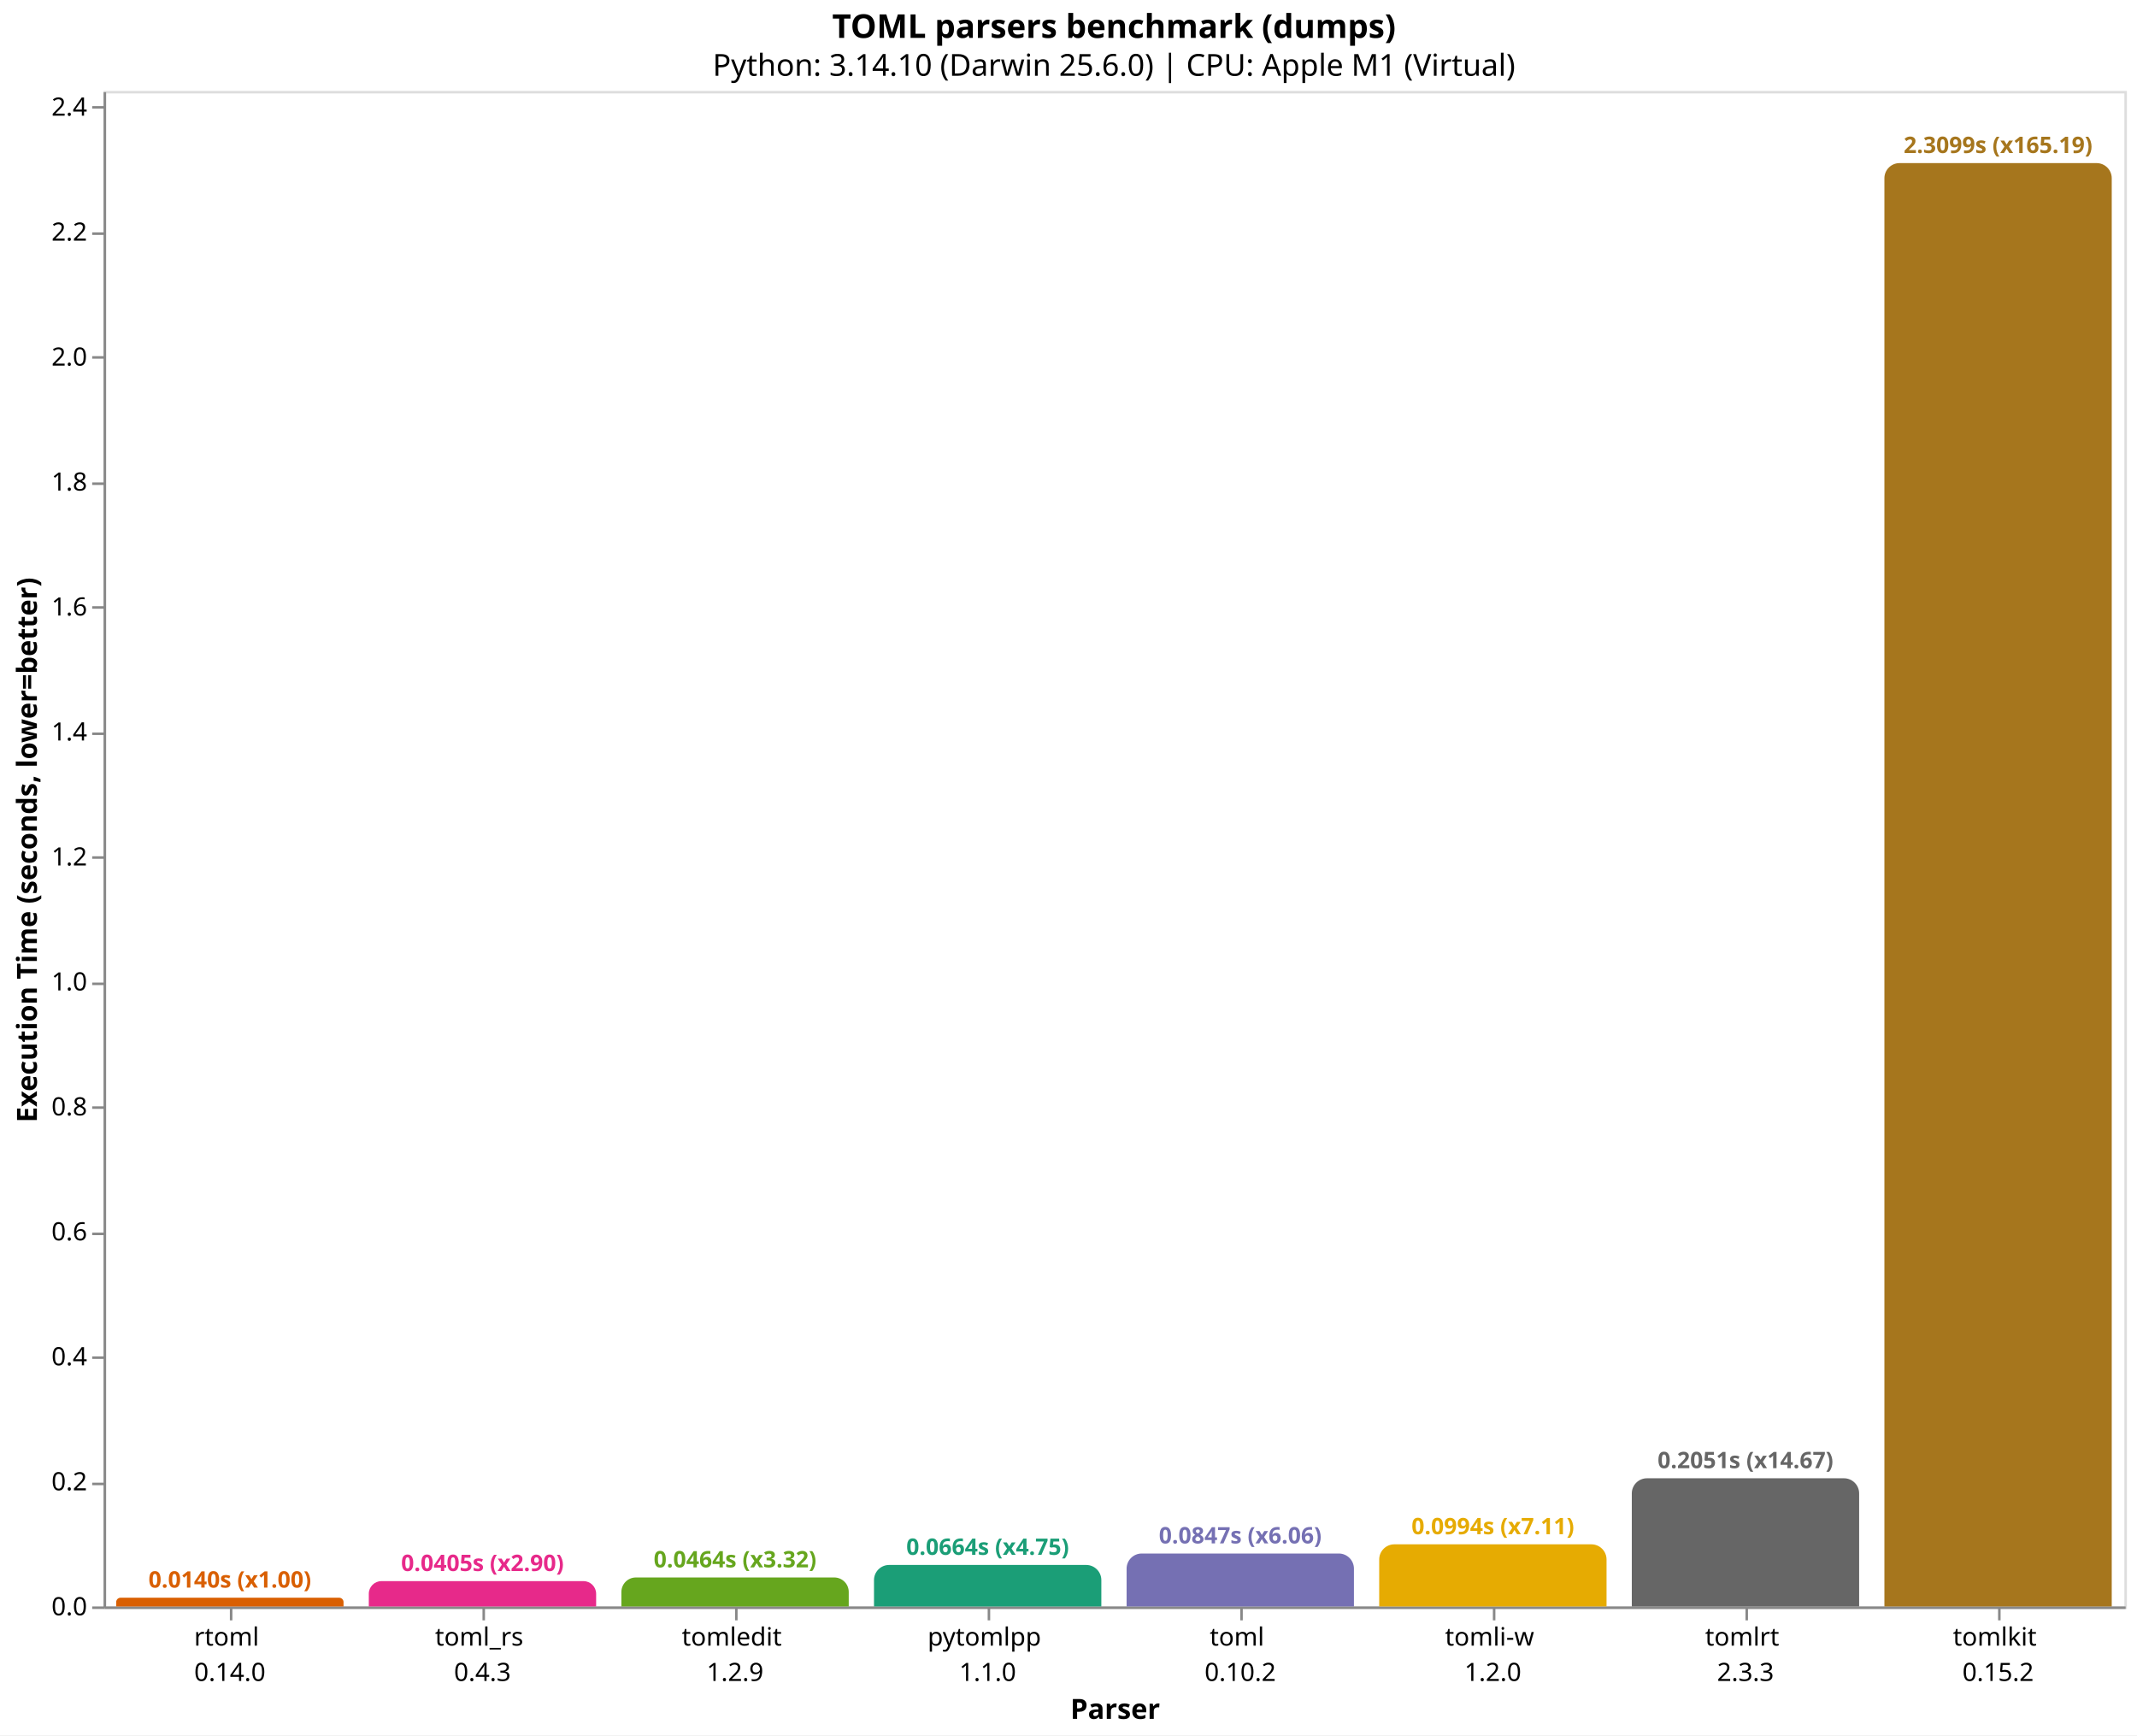
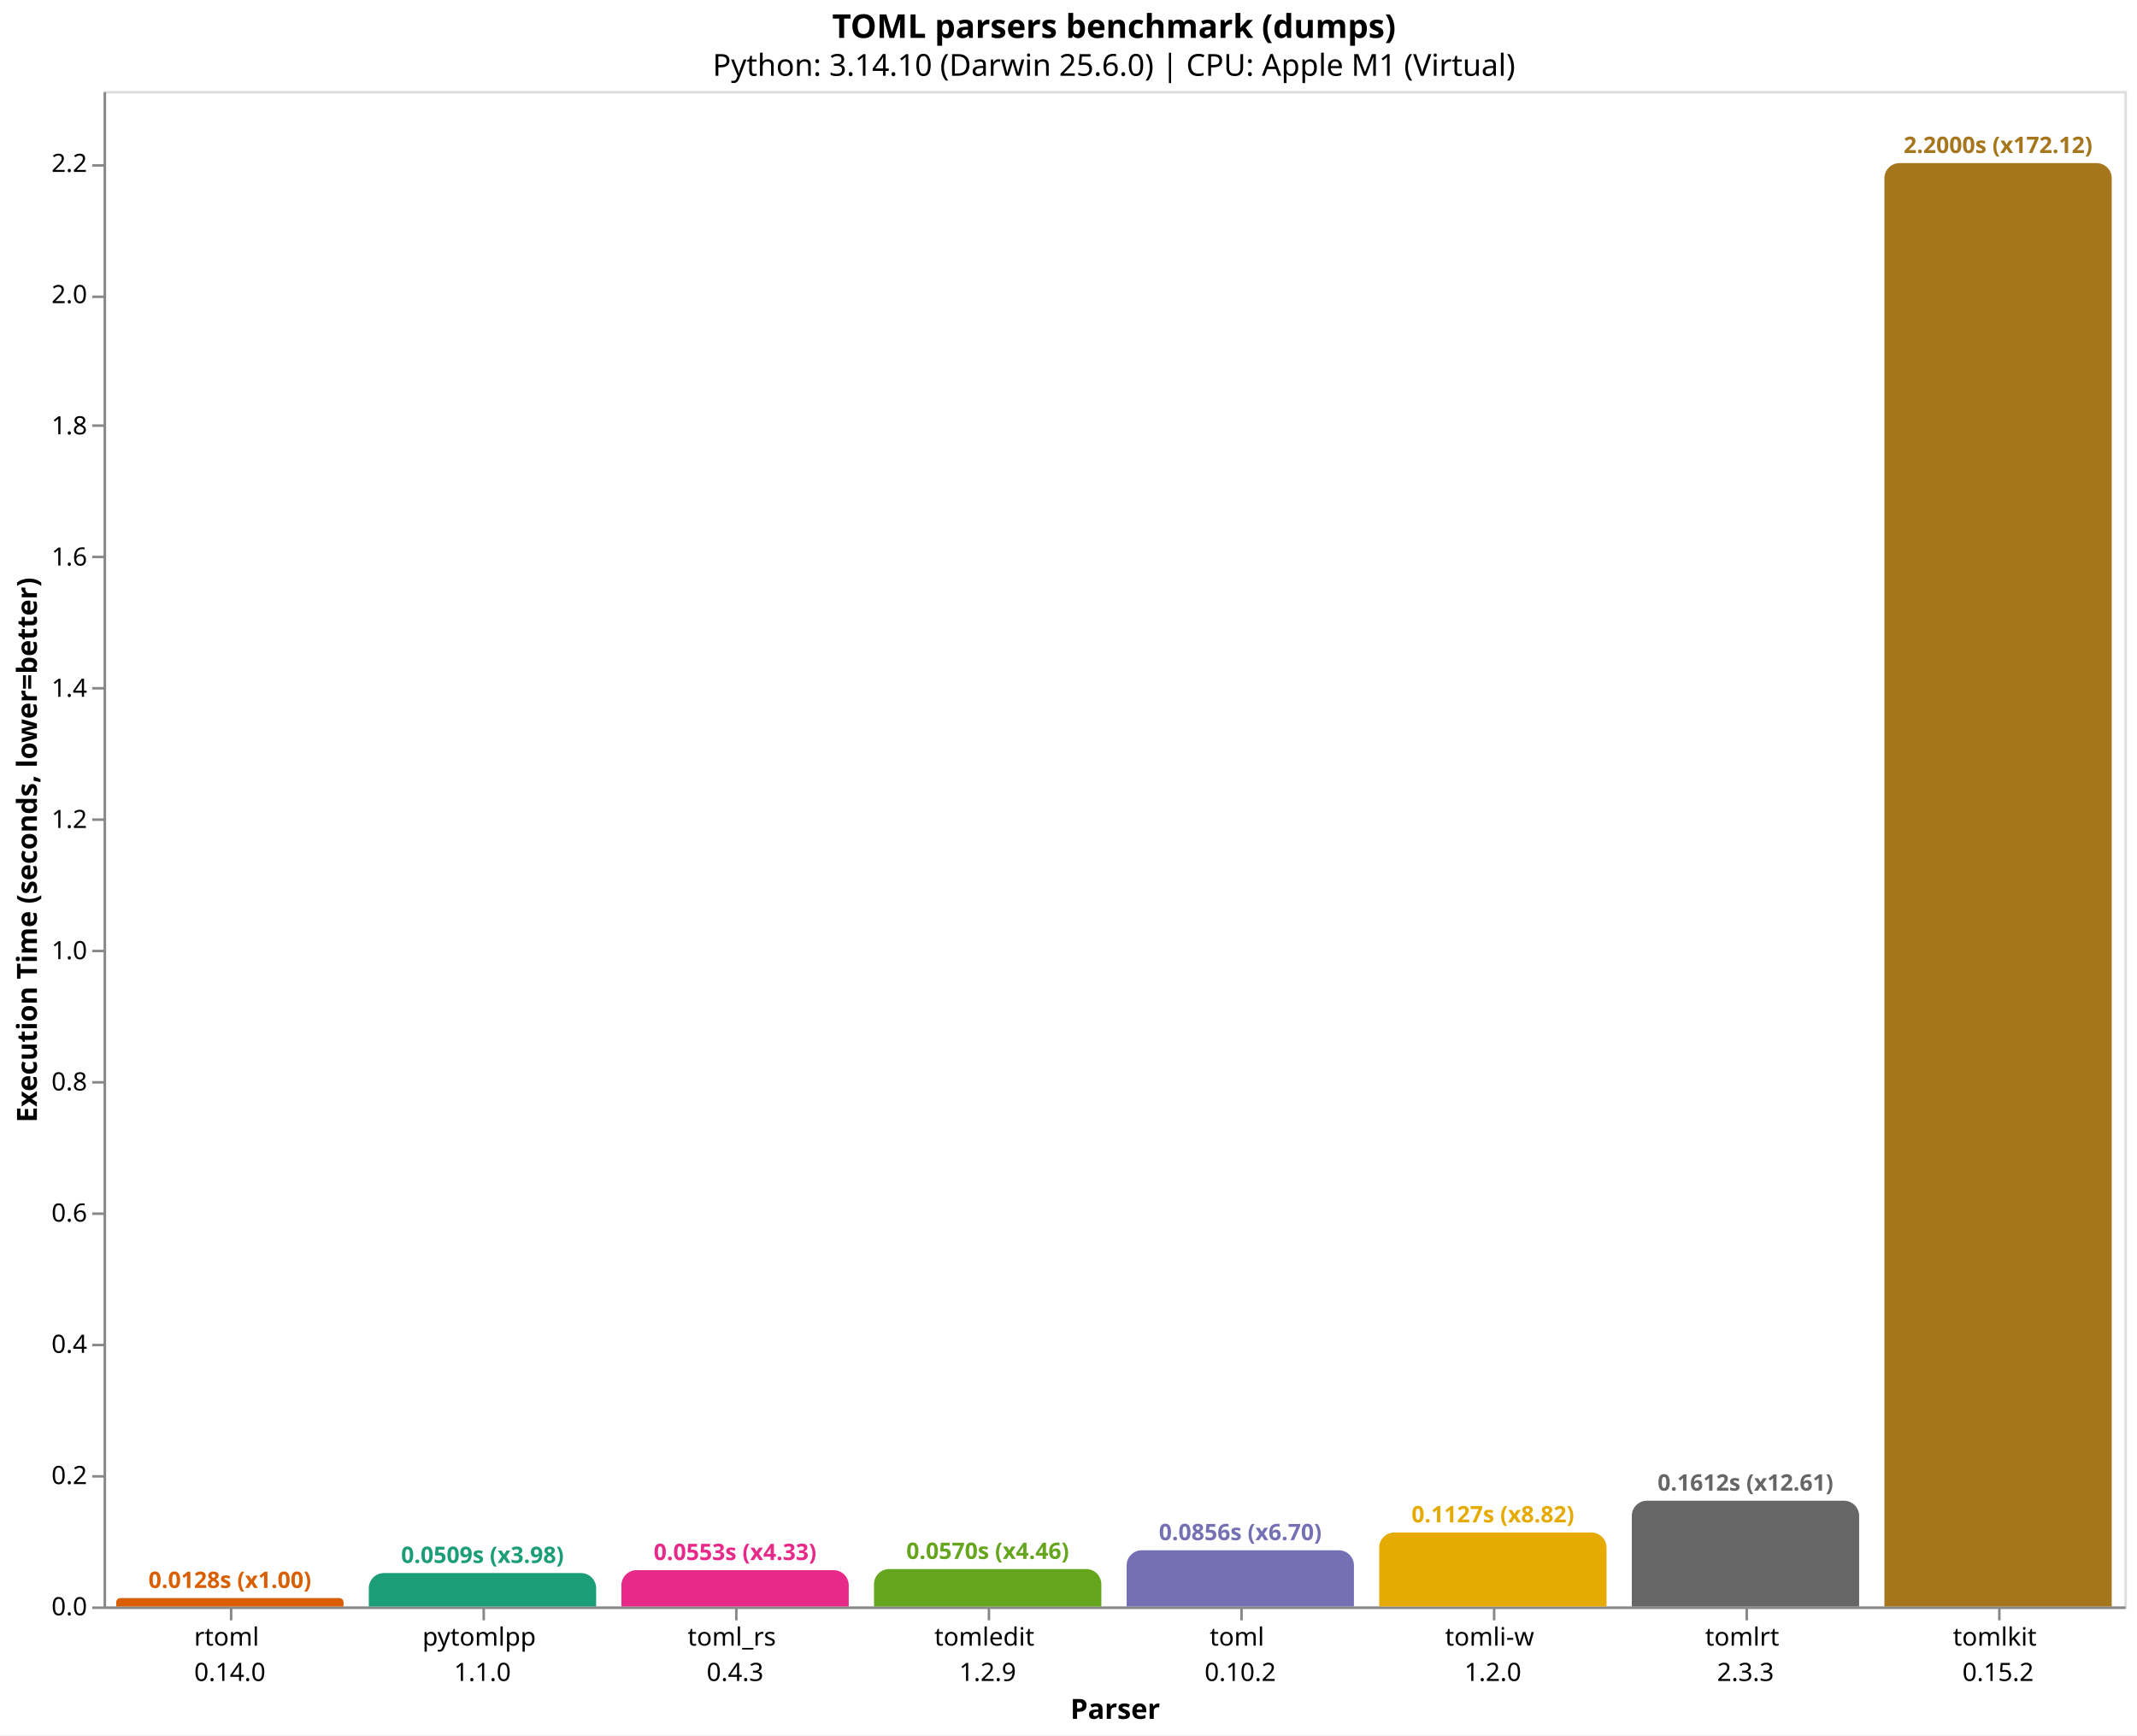
<svg xmlns="http://www.w3.org/2000/svg" version="1.1" class="marks" width="846" height="687" viewBox="0 0 846 687">
  <rect width="846" height="687" fill="white" />
  <g fill="none" stroke-miterlimit="10" transform="translate(41,36)">
    <g class="mark-group role-frame root" role="graphics-object" aria-roledescription="group mark container">
      <g transform="translate(0,0)">
        <path class="background" aria-hidden="true" d="M0.5,0.5h800v600h-800Z" stroke="#ddd" />
        <g>
-           <g class="mark-group role-axis" role="graphics-symbol" aria-roledescription="axis" aria-label="X-axis titled 'Parser' for a discrete scale with 8 values: rtoml&#10;0.14.0, toml_rs&#10;0.4.3, tomledit&#10;1.2.9, pytomlpp&#10;1.1.0, toml&#10;0.10.2, ending with tomlkit&#10;0.15.2">
+           <g class="mark-group role-axis" role="graphics-symbol" aria-roledescription="axis" aria-label="X-axis titled 'Parser' for a discrete scale with 8 values: rtoml&#10;0.14.0, pytomlpp&#10;1.1.0, toml_rs&#10;0.4.3, tomledit&#10;1.2.9, toml&#10;0.10.2, ending with tomlkit&#10;0.15.2">
            <g transform="translate(0.5,600.5)">
              <path class="background" aria-hidden="true" d="M0,0h0v0h0Z" pointer-events="none" />
              <g>
                <g class="mark-rule role-axis-tick" pointer-events="none">
                  <line transform="translate(50,0)" x2="0" y2="5" stroke="#888" stroke-width="1" opacity="1" />
                  <line transform="translate(150,0)" x2="0" y2="5" stroke="#888" stroke-width="1" opacity="1" />
                  <line transform="translate(250,0)" x2="0" y2="5" stroke="#888" stroke-width="1" opacity="1" />
                  <line transform="translate(350,0)" x2="0" y2="5" stroke="#888" stroke-width="1" opacity="1" />
                  <line transform="translate(450,0)" x2="0" y2="5" stroke="#888" stroke-width="1" opacity="1" />
                  <line transform="translate(550,0)" x2="0" y2="5" stroke="#888" stroke-width="1" opacity="1" />
                  <line transform="translate(650,0)" x2="0" y2="5" stroke="#888" stroke-width="1" opacity="1" />
                  <line transform="translate(750,0)" x2="0" y2="5" stroke="#888" stroke-width="1" opacity="1" />
                </g>
                <g class="mark-text role-axis-label" pointer-events="none">
                  <text text-anchor="middle" transform="translate(49.5,15)" font-family="sans-serif" font-size="10px" fill="#000" opacity="1">
                    <tspan>rtoml</tspan>
                    <tspan x="0" dy="14">0.14.0</tspan>
                  </text>
                  <text text-anchor="middle" transform="translate(149.5,15)" font-family="sans-serif" font-size="10px" fill="#000" opacity="1">
+                     <tspan>pytomlpp</tspan>
+                     <tspan x="0" dy="14">1.1.0</tspan>
+                   </text>
+                   <text text-anchor="middle" transform="translate(249.5,15)" font-family="sans-serif" font-size="10px" fill="#000" opacity="1">
                    <tspan>toml_rs</tspan>
                    <tspan x="0" dy="14">0.4.3</tspan>
                  </text>
-                   <text text-anchor="middle" transform="translate(249.5,15)" font-family="sans-serif" font-size="10px" fill="#000" opacity="1">
+                   <text text-anchor="middle" transform="translate(349.5,15)" font-family="sans-serif" font-size="10px" fill="#000" opacity="1">
                    <tspan>tomledit</tspan>
                    <tspan x="0" dy="14">1.2.9</tspan>
-                   </text>
-                   <text text-anchor="middle" transform="translate(349.5,15)" font-family="sans-serif" font-size="10px" fill="#000" opacity="1">
-                     <tspan>pytomlpp</tspan>
-                     <tspan x="0" dy="14">1.1.0</tspan>
                  </text>
                  <text text-anchor="middle" transform="translate(449.5,15)" font-family="sans-serif" font-size="10px" fill="#000" opacity="1">
                    <tspan>toml</tspan>
                    <tspan x="0" dy="14">0.10.2</tspan>
                  </text>
                  <text text-anchor="middle" transform="translate(549.5,15)" font-family="sans-serif" font-size="10px" fill="#000" opacity="1">
                    <tspan>tomli-w</tspan>
                    <tspan x="0" dy="14">1.2.0</tspan>
                  </text>
                  <text text-anchor="middle" transform="translate(649.5,15)" font-family="sans-serif" font-size="10px" fill="#000" opacity="1">
                    <tspan>tomlrt</tspan>
                    <tspan x="0" dy="14">2.3.3</tspan>
                  </text>
                  <text text-anchor="middle" transform="translate(749.5,15)" font-family="sans-serif" font-size="10px" fill="#000" opacity="1">
                    <tspan>tomlkit</tspan>
                    <tspan x="0" dy="14">0.15.2</tspan>
                  </text>
                </g>
                <g class="mark-rule role-axis-domain" pointer-events="none">
                  <line transform="translate(0,0)" x2="800" y2="0" stroke="#888" stroke-width="1" opacity="1" />
                </g>
                <g class="mark-text role-axis-title" pointer-events="none">
                  <text text-anchor="middle" transform="translate(400,44)" font-family="sans-serif" font-size="11px" font-weight="bold" fill="#000" opacity="1">Parser</text>
                </g>
              </g>
              <path class="foreground" aria-hidden="true" d="" pointer-events="none" display="none" />
            </g>
          </g>
-           <g class="mark-group role-axis" role="graphics-symbol" aria-roledescription="axis" aria-label="Y-axis titled 'Execution Time (seconds, lower=better)' for a linear scale with values from 0.0 to 2.4">
+           <g class="mark-group role-axis" role="graphics-symbol" aria-roledescription="axis" aria-label="Y-axis titled 'Execution Time (seconds, lower=better)' for a linear scale with values from 0.0 to 2.3">
            <g transform="translate(0.5,0.5)">
              <path class="background" aria-hidden="true" d="M0,0h0v0h0Z" pointer-events="none" />
              <g>
                <g class="mark-rule role-axis-tick" pointer-events="none">
                  <line transform="translate(0,600)" x2="-5" y2="0" stroke="#888" stroke-width="1" opacity="1" />
-                   <line transform="translate(0,551)" x2="-5" y2="0" stroke="#888" stroke-width="1" opacity="1" />
-                   <line transform="translate(0,501)" x2="-5" y2="0" stroke="#888" stroke-width="1" opacity="1" />
-                   <line transform="translate(0,452)" x2="-5" y2="0" stroke="#888" stroke-width="1" opacity="1" />
-                   <line transform="translate(0,402)" x2="-5" y2="0" stroke="#888" stroke-width="1" opacity="1" />
-                   <line transform="translate(0,353)" x2="-5" y2="0" stroke="#888" stroke-width="1" opacity="1" />
-                   <line transform="translate(0,303)" x2="-5" y2="0" stroke="#888" stroke-width="1" opacity="1" />
-                   <line transform="translate(0,254)" x2="-5" y2="0" stroke="#888" stroke-width="1" opacity="1" />
-                   <line transform="translate(0,204)" x2="-5" y2="0" stroke="#888" stroke-width="1" opacity="1" />
-                   <line transform="translate(0,155)" x2="-5" y2="0" stroke="#888" stroke-width="1" opacity="1" />
-                   <line transform="translate(0,105)" x2="-5" y2="0" stroke="#888" stroke-width="1" opacity="1" />
-                   <line transform="translate(0,56)" x2="-5" y2="0" stroke="#888" stroke-width="1" opacity="1" />
-                   <line transform="translate(0,6)" x2="-5" y2="0" stroke="#888" stroke-width="1" opacity="1" />
+                   <line transform="translate(0,548)" x2="-5" y2="0" stroke="#888" stroke-width="1" opacity="1" />
+                   <line transform="translate(0,496)" x2="-5" y2="0" stroke="#888" stroke-width="1" opacity="1" />
+                   <line transform="translate(0,444)" x2="-5" y2="0" stroke="#888" stroke-width="1" opacity="1" />
+                   <line transform="translate(0,392)" x2="-5" y2="0" stroke="#888" stroke-width="1" opacity="1" />
+                   <line transform="translate(0,340)" x2="-5" y2="0" stroke="#888" stroke-width="1" opacity="1" />
+                   <line transform="translate(0,288)" x2="-5" y2="0" stroke="#888" stroke-width="1" opacity="1" />
+                   <line transform="translate(0,236)" x2="-5" y2="0" stroke="#888" stroke-width="1" opacity="1" />
+                   <line transform="translate(0,184)" x2="-5" y2="0" stroke="#888" stroke-width="1" opacity="1" />
+                   <line transform="translate(0,132)" x2="-5" y2="0" stroke="#888" stroke-width="1" opacity="1" />
+                   <line transform="translate(0,81)" x2="-5" y2="0" stroke="#888" stroke-width="1" opacity="1" />
+                   <line transform="translate(0,29)" x2="-5" y2="0" stroke="#888" stroke-width="1" opacity="1" />
                </g>
                <g class="mark-text role-axis-label" pointer-events="none">
                  <text text-anchor="end" transform="translate(-7,603)" font-family="sans-serif" font-size="10px" fill="#000" opacity="1">0.0</text>
-                   <text text-anchor="end" transform="translate(-7,553.5242)" font-family="sans-serif" font-size="10px" fill="#000" opacity="1">0.2</text>
-                   <text text-anchor="end" transform="translate(-7,504.0483)" font-family="sans-serif" font-size="10px" fill="#000" opacity="1">0.4</text>
-                   <text text-anchor="end" transform="translate(-7,454.5725)" font-family="sans-serif" font-size="10px" fill="#000" opacity="1">0.6</text>
-                   <text text-anchor="end" transform="translate(-7,405.0967)" font-family="sans-serif" font-size="10px" fill="#000" opacity="1">0.8</text>
-                   <text text-anchor="end" transform="translate(-7,355.6209)" font-family="sans-serif" font-size="10px" fill="#000" opacity="1">1.0</text>
-                   <text text-anchor="end" transform="translate(-7,306.145)" font-family="sans-serif" font-size="10px" fill="#000" opacity="1">1.2</text>
-                   <text text-anchor="end" transform="translate(-7,256.6692)" font-family="sans-serif" font-size="10px" fill="#000" opacity="1">1.4</text>
-                   <text text-anchor="end" transform="translate(-7,207.1934)" font-family="sans-serif" font-size="10px" fill="#000" opacity="1">1.6</text>
-                   <text text-anchor="end" transform="translate(-7,157.7176)" font-family="sans-serif" font-size="10px" fill="#000" opacity="1">1.8</text>
-                   <text text-anchor="end" transform="translate(-7,108.2417)" font-family="sans-serif" font-size="10px" fill="#000" opacity="1">2.0</text>
-                   <text text-anchor="end" transform="translate(-7,58.76591)" font-family="sans-serif" font-size="10px" fill="#000" opacity="1">2.2</text>
-                   <text text-anchor="end" transform="translate(-7,9.290083)" font-family="sans-serif" font-size="10px" fill="#000" opacity="1">2.4</text>
+                   <text text-anchor="end" transform="translate(-7,551.0512)" font-family="sans-serif" font-size="10px" fill="#000" opacity="1">0.2</text>
+                   <text text-anchor="end" transform="translate(-7,499.1023)" font-family="sans-serif" font-size="10px" fill="#000" opacity="1">0.4</text>
+                   <text text-anchor="end" transform="translate(-7,447.1535)" font-family="sans-serif" font-size="10px" fill="#000" opacity="1">0.6</text>
+                   <text text-anchor="end" transform="translate(-7,395.2047)" font-family="sans-serif" font-size="10px" fill="#000" opacity="1">0.8</text>
+                   <text text-anchor="end" transform="translate(-7,343.2558)" font-family="sans-serif" font-size="10px" fill="#000" opacity="1">1.0</text>
+                   <text text-anchor="end" transform="translate(-7,291.307)" font-family="sans-serif" font-size="10px" fill="#000" opacity="1">1.2</text>
+                   <text text-anchor="end" transform="translate(-7,239.3582)" font-family="sans-serif" font-size="10px" fill="#000" opacity="1">1.4</text>
+                   <text text-anchor="end" transform="translate(-7,187.4093)" font-family="sans-serif" font-size="10px" fill="#000" opacity="1">1.6</text>
+                   <text text-anchor="end" transform="translate(-7,135.4605)" font-family="sans-serif" font-size="10px" fill="#000" opacity="1">1.8</text>
+                   <text text-anchor="end" transform="translate(-7,83.51167)" font-family="sans-serif" font-size="10px" fill="#000" opacity="1">2.0</text>
+                   <text text-anchor="end" transform="translate(-7,31.56284)" font-family="sans-serif" font-size="10px" fill="#000" opacity="1">2.2</text>
                </g>
                <g class="mark-rule role-axis-domain" pointer-events="none">
                  <line transform="translate(0,600)" x2="0" y2="-600" stroke="#888" stroke-width="1" opacity="1" />
                </g>
                <g class="mark-text role-axis-title" pointer-events="none">
                  <text text-anchor="middle" transform="translate(-24.90137,300) rotate(-90) translate(0,-2)" font-family="sans-serif" font-size="11px" font-weight="bold" fill="#000" opacity="1">Execution Time (seconds, lower=better)</text>
                </g>
              </g>
              <path class="foreground" aria-hidden="true" d="" pointer-events="none" display="none" />
            </g>
          </g>
          <g class="mark-group role-scope" role="graphics-object" aria-roledescription="group mark container">
-             <g transform="translate(5,596.5408)">
-               <path class="background" aria-hidden="true" d="M1.73,0L88.27,0C89.225,0,90,0.775,90,1.73L90,3.459C90,3.459,90,3.459,90,3.459L0,3.459C0,3.459,0,3.459,0,3.459L0,1.73C0,0.775,0.775,0,1.73,0Z" />
+             <g transform="translate(5,596.6801)">
+               <path class="background" aria-hidden="true" d="M1.66,0L88.34,0C89.256,0,90,0.744,90,1.66L90,3.32C90,3.32,90,3.32,90,3.32L0,3.32C0,3.32,0,3.32,0,3.32L0,1.66C0,0.744,0.744,0,1.66,0Z" />
              <g clip-path="url(#clip9)">
                <g class="mark-group role-scope" role="graphics-object" aria-roledescription="group mark container">
-                   <g transform="translate(0,-596.5408)">
-                     <path class="background" aria-hidden="true" d="M0,0h90v0h-90Z" />
-                     <g>
-                       <g class="mark-rect role-mark layer_0_marks" role="graphics-object" aria-roledescription="rect mark container">
-                         <path aria-label="Parser: rtoml&#10;0.14.0; Execution Time (seconds, lower=better): 0.01398325; parser: rtoml; Execution Time (s): 0.0140; Slowdown: 1.00" role="graphics-symbol" aria-roledescription="bar" d="M0,596.541h90v3.459h-90Z" fill="#d95f02" />
-                       </g>
-                     </g>
-                     <path class="foreground" aria-hidden="true" d="" display="none" />
-                   </g>
-                 </g>
-               </g>
-               <path class="foreground" aria-hidden="true" d="" display="none" />
-             </g>
-             <g transform="translate(105,589.9731)">
-               <path class="background" aria-hidden="true" d="M5.013,0L84.987,0C87.754,0,90,2.246,90,5.013L90,10.027C90,10.027,90,10.027,90,10.027L0,10.027C0,10.027,0,10.027,0,10.027L0,5.013C0,2.246,2.246,0,5.013,0Z" />
+                   <g transform="translate(0,-596.6801)">
+                     <path class="background" aria-hidden="true" d="M0,0h90v0h-90Z" />
+                     <g>
+                       <g class="mark-rect role-mark layer_0_marks" role="graphics-object" aria-roledescription="rect mark container">
+                         <path aria-label="Parser: rtoml&#10;0.14.0; Execution Time (seconds, lower=better): 0.01278125; parser: rtoml; Execution Time (s): 0.0128; Slowdown: 1.00" role="graphics-symbol" aria-roledescription="bar" d="M0,596.68h90v3.32h-90Z" fill="#d95f02" />
+                       </g>
+                     </g>
+                     <path class="foreground" aria-hidden="true" d="" display="none" />
+                   </g>
+                 </g>
+               </g>
+               <path class="foreground" aria-hidden="true" d="" display="none" />
+             </g>
+             <g transform="translate(105,586.7781)">
+               <path class="background" aria-hidden="true" d="M6,0L84,0C87.311,0,90,2.689,90,6L90,13.222C90,13.222,90,13.222,90,13.222L0,13.222C0,13.222,0,13.222,0,13.222L0,6C0,2.689,2.689,0,6,0Z" />
              <g clip-path="url(#clip10)">
                <g class="mark-group role-scope" role="graphics-object" aria-roledescription="group mark container">
-                   <g transform="translate(0,-589.9731)">
-                     <path class="background" aria-hidden="true" d="M0,0h90v0h-90Z" />
-                     <g>
-                       <g class="mark-rect role-mark layer_0_marks" role="graphics-object" aria-roledescription="rect mark container">
-                         <path aria-label="Parser: toml_rs&#10;0.4.3; Execution Time (seconds, lower=better): 0.040532583; parser: toml_rs; Execution Time (s): 0.0405; Slowdown: 2.90" role="graphics-symbol" aria-roledescription="bar" d="M0,589.973h90v10.027h-90Z" fill="#e7298a" />
-                       </g>
-                     </g>
-                     <path class="foreground" aria-hidden="true" d="" display="none" />
-                   </g>
-                 </g>
-               </g>
-               <path class="foreground" aria-hidden="true" d="" display="none" />
-             </g>
-             <g transform="translate(205,588.5273)">
-               <path class="background" aria-hidden="true" d="M5.736,0L84.264,0C87.43,0,90,2.57,90,5.736L90,11.473C90,11.473,90,11.473,90,11.473L0,11.473C0,11.473,0,11.473,0,11.473L0,5.736C0,2.57,2.57,0,5.736,0Z" />
+                   <g transform="translate(0,-586.7781)">
+                     <path class="background" aria-hidden="true" d="M0,0h90v0h-90Z" />
+                     <g>
+                       <g class="mark-rect role-mark layer_0_marks" role="graphics-object" aria-roledescription="rect mark container">
+                         <path aria-label="Parser: pytomlpp&#10;1.1.0; Execution Time (seconds, lower=better): 0.050903625; parser: pytomlpp; Execution Time (s): 0.0509; Slowdown: 3.98" role="graphics-symbol" aria-roledescription="bar" d="M0,586.778h90v13.222h-90Z" fill="#1b9e77" />
+                       </g>
+                     </g>
+                     <path class="foreground" aria-hidden="true" d="" display="none" />
+                   </g>
+                 </g>
+               </g>
+               <path class="foreground" aria-hidden="true" d="" display="none" />
+             </g>
+             <g transform="translate(205,585.6308)">
+               <path class="background" aria-hidden="true" d="M6,0L84,0C87.311,0,90,2.689,90,6L90,14.369C90,14.369,90,14.369,90,14.369L0,14.369C0,14.369,0,14.369,0,14.369L0,6C0,2.689,2.689,0,6,0Z" />
              <g clip-path="url(#clip11)">
                <g class="mark-group role-scope" role="graphics-object" aria-roledescription="group mark container">
-                   <g transform="translate(0,-588.5273)">
-                     <path class="background" aria-hidden="true" d="M0,0h90v0h-90Z" />
-                     <g>
-                       <g class="mark-rect role-mark layer_0_marks" role="graphics-object" aria-roledescription="rect mark container">
-                         <path aria-label="Parser: tomledit&#10;1.2.9; Execution Time (seconds, lower=better): 0.046377167; parser: tomledit; Execution Time (s): 0.0464; Slowdown: 3.32" role="graphics-symbol" aria-roledescription="bar" d="M0,588.527h90v11.473h-90Z" fill="#66a61e" />
-                       </g>
-                     </g>
-                     <path class="foreground" aria-hidden="true" d="" display="none" />
-                   </g>
-                 </g>
-               </g>
-               <path class="foreground" aria-hidden="true" d="" display="none" />
-             </g>
-             <g transform="translate(305,583.5709)">
-               <path class="background" aria-hidden="true" d="M6,0L84,0C87.311,0,90,2.689,90,6L90,16.429C90,16.429,90,16.429,90,16.429L0,16.429C0,16.429,0,16.429,0,16.429L0,6C0,2.689,2.689,0,6,0Z" />
+                   <g transform="translate(0,-585.6308)">
+                     <path class="background" aria-hidden="true" d="M0,0h90v0h-90Z" />
+                     <g>
+                       <g class="mark-rect role-mark layer_0_marks" role="graphics-object" aria-roledescription="rect mark container">
+                         <path aria-label="Parser: toml_rs&#10;0.4.3; Execution Time (seconds, lower=better): 0.055320417; parser: toml_rs; Execution Time (s): 0.0553; Slowdown: 4.33" role="graphics-symbol" aria-roledescription="bar" d="M0,585.631h90v14.369h-90Z" fill="#e7298a" />
+                       </g>
+                     </g>
+                     <path class="foreground" aria-hidden="true" d="" display="none" />
+                   </g>
+                 </g>
+               </g>
+               <path class="foreground" aria-hidden="true" d="" display="none" />
+             </g>
+             <g transform="translate(305,585.1951)">
+               <path class="background" aria-hidden="true" d="M6,0L84,0C87.311,0,90,2.689,90,6L90,14.805C90,14.805,90,14.805,90,14.805L0,14.805C0,14.805,0,14.805,0,14.805L0,6C0,2.689,2.689,0,6,0Z" />
              <g clip-path="url(#clip12)">
                <g class="mark-group role-scope" role="graphics-object" aria-roledescription="group mark container">
-                   <g transform="translate(0,-583.5709)">
-                     <path class="background" aria-hidden="true" d="M0,0h90v0h-90Z" />
-                     <g>
-                       <g class="mark-rect role-mark layer_0_marks" role="graphics-object" aria-roledescription="rect mark container">
-                         <path aria-label="Parser: pytomlpp&#10;1.1.0; Execution Time (seconds, lower=better): 0.066412709; parser: pytomlpp; Execution Time (s): 0.0664; Slowdown: 4.75" role="graphics-symbol" aria-roledescription="bar" d="M0,583.571h90v16.429h-90Z" fill="#1b9e77" />
-                       </g>
-                     </g>
-                     <path class="foreground" aria-hidden="true" d="" display="none" />
-                   </g>
-                 </g>
-               </g>
-               <path class="foreground" aria-hidden="true" d="" display="none" />
-             </g>
-             <g transform="translate(405,579.0433)">
-               <path class="background" aria-hidden="true" d="M6,0L84,0C87.311,0,90,2.689,90,6L90,20.957C90,20.957,90,20.957,90,20.957L0,20.957C0,20.957,0,20.957,0,20.957L0,6C0,2.689,2.689,0,6,0Z" />
+                   <g transform="translate(0,-585.1951)">
+                     <path class="background" aria-hidden="true" d="M0,0h90v0h-90Z" />
+                     <g>
+                       <g class="mark-rect role-mark layer_0_marks" role="graphics-object" aria-roledescription="rect mark container">
+                         <path aria-label="Parser: tomledit&#10;1.2.9; Execution Time (seconds, lower=better): 0.056997959; parser: tomledit; Execution Time (s): 0.0570; Slowdown: 4.46" role="graphics-symbol" aria-roledescription="bar" d="M0,585.195h90v14.805h-90Z" fill="#66a61e" />
+                       </g>
+                     </g>
+                     <path class="foreground" aria-hidden="true" d="" display="none" />
+                   </g>
+                 </g>
+               </g>
+               <path class="foreground" aria-hidden="true" d="" display="none" />
+             </g>
+             <g transform="translate(405,577.7607)">
+               <path class="background" aria-hidden="true" d="M6,0L84,0C87.311,0,90,2.689,90,6L90,22.239C90,22.239,90,22.239,90,22.239L0,22.239C0,22.239,0,22.239,0,22.239L0,6C0,2.689,2.689,0,6,0Z" />
              <g clip-path="url(#clip13)">
                <g class="mark-group role-scope" role="graphics-object" aria-roledescription="group mark container">
-                   <g transform="translate(0,-579.0433)">
-                     <path class="background" aria-hidden="true" d="M0,0h90v0h-90Z" />
-                     <g>
-                       <g class="mark-rect role-mark layer_0_marks" role="graphics-object" aria-roledescription="rect mark container">
-                         <path aria-label="Parser: toml&#10;0.10.2; Execution Time (seconds, lower=better): 0.084714916; parser: toml; Execution Time (s): 0.0847; Slowdown: 6.06" role="graphics-symbol" aria-roledescription="bar" d="M0,579.043h90v20.957h-90Z" fill="#7570b3" />
-                       </g>
-                     </g>
-                     <path class="foreground" aria-hidden="true" d="" display="none" />
-                   </g>
-                 </g>
-               </g>
-               <path class="foreground" aria-hidden="true" d="" display="none" />
-             </g>
-             <g transform="translate(505,575.4074)">
-               <path class="background" aria-hidden="true" d="M6,0L84,0C87.311,0,90,2.689,90,6L90,24.593C90,24.593,90,24.593,90,24.593L0,24.593C0,24.593,0,24.593,0,24.593L0,6C0,2.689,2.689,0,6,0Z" />
+                   <g transform="translate(0,-577.7607)">
+                     <path class="background" aria-hidden="true" d="M0,0h90v0h-90Z" />
+                     <g>
+                       <g class="mark-rect role-mark layer_0_marks" role="graphics-object" aria-roledescription="rect mark container">
+                         <path aria-label="Parser: toml&#10;0.10.2; Execution Time (seconds, lower=better): 0.085620042; parser: toml; Execution Time (s): 0.0856; Slowdown: 6.70" role="graphics-symbol" aria-roledescription="bar" d="M0,577.761h90v22.239h-90Z" fill="#7570b3" />
+                       </g>
+                     </g>
+                     <path class="foreground" aria-hidden="true" d="" display="none" />
+                   </g>
+                 </g>
+               </g>
+               <path class="foreground" aria-hidden="true" d="" display="none" />
+             </g>
+             <g transform="translate(505,570.7149)">
+               <path class="background" aria-hidden="true" d="M6,0L84,0C87.311,0,90,2.689,90,6L90,29.285C90,29.285,90,29.285,90,29.285L0,29.285C0,29.285,0,29.285,0,29.285L0,6C0,2.689,2.689,0,6,0Z" />
              <g clip-path="url(#clip14)">
                <g class="mark-group role-scope" role="graphics-object" aria-roledescription="group mark container">
-                   <g transform="translate(0,-575.4074)">
-                     <path class="background" aria-hidden="true" d="M0,0h90v0h-90Z" />
-                     <g>
-                       <g class="mark-rect role-mark layer_0_marks" role="graphics-object" aria-roledescription="rect mark container">
-                         <path aria-label="Parser: tomli-w&#10;1.2.0; Execution Time (seconds, lower=better): 0.099412542; parser: tomli-w; Execution Time (s): 0.0994; Slowdown: 7.11" role="graphics-symbol" aria-roledescription="bar" d="M0,575.407h90v24.593h-90Z" fill="#e6ab02" />
-                       </g>
-                     </g>
-                     <path class="foreground" aria-hidden="true" d="" display="none" />
-                   </g>
-                 </g>
-               </g>
-               <path class="foreground" aria-hidden="true" d="" display="none" />
-             </g>
-             <g transform="translate(605,549.2573)">
-               <path class="background" aria-hidden="true" d="M6,0L84,0C87.311,0,90,2.689,90,6L90,50.743C90,50.743,90,50.743,90,50.743L0,50.743C0,50.743,0,50.743,0,50.743L0,6C0,2.689,2.689,0,6,0Z" />
+                   <g transform="translate(0,-570.7149)">
+                     <path class="background" aria-hidden="true" d="M0,0h90v0h-90Z" />
+                     <g>
+                       <g class="mark-rect role-mark layer_0_marks" role="graphics-object" aria-roledescription="rect mark container">
+                         <path aria-label="Parser: tomli-w&#10;1.2.0; Execution Time (seconds, lower=better): 0.112746042; parser: tomli-w; Execution Time (s): 0.1127; Slowdown: 8.82" role="graphics-symbol" aria-roledescription="bar" d="M0,570.715h90v29.285h-90Z" fill="#e6ab02" />
+                       </g>
+                     </g>
+                     <path class="foreground" aria-hidden="true" d="" display="none" />
+                   </g>
+                 </g>
+               </g>
+               <path class="foreground" aria-hidden="true" d="" display="none" />
+             </g>
+             <g transform="translate(605,558.1411)">
+               <path class="background" aria-hidden="true" d="M6,0L84,0C87.311,0,90,2.689,90,6L90,41.859C90,41.859,90,41.859,90,41.859L0,41.859C0,41.859,0,41.859,0,41.859L0,6C0,2.689,2.689,0,6,0Z" />
              <g clip-path="url(#clip15)">
                <g class="mark-group role-scope" role="graphics-object" aria-roledescription="group mark container">
-                   <g transform="translate(0,-549.2573)">
-                     <path class="background" aria-hidden="true" d="M0,0h90v0h-90Z" />
-                     <g>
-                       <g class="mark-rect role-mark layer_0_marks" role="graphics-object" aria-roledescription="rect mark container">
-                         <path aria-label="Parser: tomlrt&#10;2.3.3; Execution Time (seconds, lower=better): 0.205121292; parser: tomlrt; Execution Time (s): 0.2051; Slowdown: 14.67" role="graphics-symbol" aria-roledescription="bar" d="M0,549.257h90v50.743h-90Z" fill="#666666" />
+                   <g transform="translate(0,-558.1411)">
+                     <path class="background" aria-hidden="true" d="M0,0h90v0h-90Z" />
+                     <g>
+                       <g class="mark-rect role-mark layer_0_marks" role="graphics-object" aria-roledescription="rect mark container">
+                         <path aria-label="Parser: tomlrt&#10;2.3.3; Execution Time (seconds, lower=better): 0.161154333; parser: tomlrt; Execution Time (s): 0.1612; Slowdown: 12.61" role="graphics-symbol" aria-roledescription="bar" d="M0,558.141h90v41.859h-90Z" fill="#666666" />
                      </g>
                    </g>
                    <path class="foreground" aria-hidden="true" d="" display="none" />
                  </g>
                </g>
              </g>
              <path class="foreground" aria-hidden="true" d="" display="none" />
            </g>
            <g transform="translate(705,28.57143)">
              <path class="background" aria-hidden="true" d="M6,0L84,0C87.311,0,90,2.689,90,6L90,571.429C90,571.429,90,571.429,90,571.429L0,571.429C0,571.429,0,571.429,0,571.429L0,6C0,2.689,2.689,0,6,0Z" />
              <g clip-path="url(#clip16)">
                <g class="mark-group role-scope" role="graphics-object" aria-roledescription="group mark container">
                  <g transform="translate(0,-28.57143)">
                    <path class="background" aria-hidden="true" d="M0,0h90v0h-90Z" />
                    <g>
                      <g class="mark-rect role-mark layer_0_marks" role="graphics-object" aria-roledescription="rect mark container">
-                         <path aria-label="Parser: tomlkit&#10;0.15.2; Execution Time (seconds, lower=better): 2.309930375; parser: tomlkit; Execution Time (s): 2.3099; Slowdown: 165.19" role="graphics-symbol" aria-roledescription="bar" d="M0,28.571h90v571.429h-90Z" fill="#a6761d" />
+                         <path aria-label="Parser: tomlkit&#10;0.15.2; Execution Time (seconds, lower=better): 2.199966917; parser: tomlkit; Execution Time (s): 2.2000; Slowdown: 172.12" role="graphics-symbol" aria-roledescription="bar" d="M0,28.571h90v571.429h-90Z" fill="#a6761d" />
                      </g>
                    </g>
                    <path class="foreground" aria-hidden="true" d="" display="none" />
                  </g>
                </g>
              </g>
              <path class="foreground" aria-hidden="true" d="" display="none" />
            </g>
          </g>
          <g class="mark-text role-mark layer_1_marks" role="graphics-object" aria-roledescription="text mark container">
-             <text aria-label="Parser: rtoml&#10;0.14.0; Execution Time (seconds, lower=better): 0.01398325; parser: rtoml; label: 0.0140s (x1.00); Execution Time (s): 0.0140; Slowdown: 1.00" role="graphics-symbol" aria-roledescription="text mark" text-anchor="middle" transform="translate(50,592.5408)" font-family="sans-serif" font-size="9px" font-weight="bold" fill="#d95f02">0.0140s (x1.00)</text>
-             <text aria-label="Parser: toml_rs&#10;0.4.3; Execution Time (seconds, lower=better): 0.040532583; parser: toml_rs; label: 0.0405s (x2.90); Execution Time (s): 0.0405; Slowdown: 2.90" role="graphics-symbol" aria-roledescription="text mark" text-anchor="middle" transform="translate(150,585.9731)" font-family="sans-serif" font-size="9px" font-weight="bold" fill="#e7298a">0.0405s (x2.90)</text>
-             <text aria-label="Parser: tomledit&#10;1.2.9; Execution Time (seconds, lower=better): 0.046377167; parser: tomledit; label: 0.0464s (x3.32); Execution Time (s): 0.0464; Slowdown: 3.32" role="graphics-symbol" aria-roledescription="text mark" text-anchor="middle" transform="translate(250,584.5273)" font-family="sans-serif" font-size="9px" font-weight="bold" fill="#66a61e">0.0464s (x3.32)</text>
-             <text aria-label="Parser: pytomlpp&#10;1.1.0; Execution Time (seconds, lower=better): 0.066412709; parser: pytomlpp; label: 0.0664s (x4.75); Execution Time (s): 0.0664; Slowdown: 4.75" role="graphics-symbol" aria-roledescription="text mark" text-anchor="middle" transform="translate(350,579.5709)" font-family="sans-serif" font-size="9px" font-weight="bold" fill="#1b9e77">0.0664s (x4.75)</text>
-             <text aria-label="Parser: toml&#10;0.10.2; Execution Time (seconds, lower=better): 0.084714916; parser: toml; label: 0.0847s (x6.06); Execution Time (s): 0.0847; Slowdown: 6.06" role="graphics-symbol" aria-roledescription="text mark" text-anchor="middle" transform="translate(450,575.0433)" font-family="sans-serif" font-size="9px" font-weight="bold" fill="#7570b3">0.0847s (x6.06)</text>
-             <text aria-label="Parser: tomli-w&#10;1.2.0; Execution Time (seconds, lower=better): 0.099412542; parser: tomli-w; label: 0.0994s (x7.11); Execution Time (s): 0.0994; Slowdown: 7.11" role="graphics-symbol" aria-roledescription="text mark" text-anchor="middle" transform="translate(550,571.4074)" font-family="sans-serif" font-size="9px" font-weight="bold" fill="#e6ab02">0.0994s (x7.11)</text>
-             <text aria-label="Parser: tomlrt&#10;2.3.3; Execution Time (seconds, lower=better): 0.205121292; parser: tomlrt; label: 0.2051s (x14.67); Execution Time (s): 0.2051; Slowdown: 14.67" role="graphics-symbol" aria-roledescription="text mark" text-anchor="middle" transform="translate(650,545.2573)" font-family="sans-serif" font-size="9px" font-weight="bold" fill="#666666">0.2051s (x14.67)</text>
-             <text aria-label="Parser: tomlkit&#10;0.15.2; Execution Time (seconds, lower=better): 2.309930375; parser: tomlkit; label: 2.3099s (x165.19); Execution Time (s): 2.3099; Slowdown: 165.19" role="graphics-symbol" aria-roledescription="text mark" text-anchor="middle" transform="translate(750,24.57143)" font-family="sans-serif" font-size="9px" font-weight="bold" fill="#a6761d">2.3099s (x165.19)</text>
+             <text aria-label="Parser: rtoml&#10;0.14.0; Execution Time (seconds, lower=better): 0.01278125; parser: rtoml; label: 0.0128s (x1.00); Execution Time (s): 0.0128; Slowdown: 1.00" role="graphics-symbol" aria-roledescription="text mark" text-anchor="middle" transform="translate(50,592.6801)" font-family="sans-serif" font-size="9px" font-weight="bold" fill="#d95f02">0.0128s (x1.00)</text>
+             <text aria-label="Parser: pytomlpp&#10;1.1.0; Execution Time (seconds, lower=better): 0.050903625; parser: pytomlpp; label: 0.0509s (x3.98); Execution Time (s): 0.0509; Slowdown: 3.98" role="graphics-symbol" aria-roledescription="text mark" text-anchor="middle" transform="translate(150,582.7781)" font-family="sans-serif" font-size="9px" font-weight="bold" fill="#1b9e77">0.0509s (x3.98)</text>
+             <text aria-label="Parser: toml_rs&#10;0.4.3; Execution Time (seconds, lower=better): 0.055320417; parser: toml_rs; label: 0.0553s (x4.33); Execution Time (s): 0.0553; Slowdown: 4.33" role="graphics-symbol" aria-roledescription="text mark" text-anchor="middle" transform="translate(250,581.6308)" font-family="sans-serif" font-size="9px" font-weight="bold" fill="#e7298a">0.0553s (x4.33)</text>
+             <text aria-label="Parser: tomledit&#10;1.2.9; Execution Time (seconds, lower=better): 0.056997959; parser: tomledit; label: 0.0570s (x4.46); Execution Time (s): 0.0570; Slowdown: 4.46" role="graphics-symbol" aria-roledescription="text mark" text-anchor="middle" transform="translate(350,581.1951)" font-family="sans-serif" font-size="9px" font-weight="bold" fill="#66a61e">0.0570s (x4.46)</text>
+             <text aria-label="Parser: toml&#10;0.10.2; Execution Time (seconds, lower=better): 0.085620042; parser: toml; label: 0.0856s (x6.70); Execution Time (s): 0.0856; Slowdown: 6.70" role="graphics-symbol" aria-roledescription="text mark" text-anchor="middle" transform="translate(450,573.7607)" font-family="sans-serif" font-size="9px" font-weight="bold" fill="#7570b3">0.0856s (x6.70)</text>
+             <text aria-label="Parser: tomli-w&#10;1.2.0; Execution Time (seconds, lower=better): 0.112746042; parser: tomli-w; label: 0.1127s (x8.82); Execution Time (s): 0.1127; Slowdown: 8.82" role="graphics-symbol" aria-roledescription="text mark" text-anchor="middle" transform="translate(550,566.7149)" font-family="sans-serif" font-size="9px" font-weight="bold" fill="#e6ab02">0.1127s (x8.82)</text>
+             <text aria-label="Parser: tomlrt&#10;2.3.3; Execution Time (seconds, lower=better): 0.161154333; parser: tomlrt; label: 0.1612s (x12.61); Execution Time (s): 0.1612; Slowdown: 12.61" role="graphics-symbol" aria-roledescription="text mark" text-anchor="middle" transform="translate(650,554.1411)" font-family="sans-serif" font-size="9px" font-weight="bold" fill="#666666">0.1612s (x12.61)</text>
+             <text aria-label="Parser: tomlkit&#10;0.15.2; Execution Time (seconds, lower=better): 2.199966917; parser: tomlkit; label: 2.2000s (x172.12); Execution Time (s): 2.2000; Slowdown: 172.12" role="graphics-symbol" aria-roledescription="text mark" text-anchor="middle" transform="translate(750,24.57143)" font-family="sans-serif" font-size="9px" font-weight="bold" fill="#a6761d">2.2000s (x172.12)</text>
          </g>
          <g class="mark-group role-title">
            <g transform="translate(400,-31)">
              <path class="background" aria-hidden="true" d="M0,0h0v0h0Z" pointer-events="none" />
              <g>
                <g class="mark-text role-title-text" role="graphics-symbol" aria-roledescription="title" aria-label="Title text 'TOML parsers benchmark (dumps)'" pointer-events="none">
                  <text text-anchor="middle" transform="translate(0,10)" font-family="sans-serif" font-size="13px" font-weight="bold" fill="#000" opacity="1">TOML parsers benchmark (dumps)</text>
                </g>
                <g class="mark-text role-title-subtitle" role="graphics-symbol" aria-roledescription="subtitle" aria-label="Subtitle text 'Python: 3.14.10 (Darwin 25.6.0) | CPU: Apple M1 (Virtual)'" pointer-events="none">
                  <text text-anchor="middle" transform="translate(0,25)" font-family="sans-serif" font-size="12px" fill="#000" opacity="1">Python: 3.14.10 (Darwin 25.6.0) | CPU: Apple M1 (Virtual)</text>
                </g>
              </g>
              <path class="foreground" aria-hidden="true" d="" pointer-events="none" display="none" />
            </g>
          </g>
        </g>
        <path class="foreground" aria-hidden="true" d="" display="none" />
      </g>
    </g>
  </g>
  <defs>
    <clipPath id="clip9">
-       <path d="M1.73,0L88.27,0C89.225,0,90,0.775,90,1.73L90,3.459C90,3.459,90,3.459,90,3.459L0,3.459C0,3.459,0,3.459,0,3.459L0,1.73C0,0.775,0.775,0,1.73,0Z" />
+       <path d="M1.66,0L88.34,0C89.256,0,90,0.744,90,1.66L90,3.32C90,3.32,90,3.32,90,3.32L0,3.32C0,3.32,0,3.32,0,3.32L0,1.66C0,0.744,0.744,0,1.66,0Z" />
    </clipPath>
    <clipPath id="clip10">
-       <path d="M5.013,0L84.987,0C87.754,0,90,2.246,90,5.013L90,10.027C90,10.027,90,10.027,90,10.027L0,10.027C0,10.027,0,10.027,0,10.027L0,5.013C0,2.246,2.246,0,5.013,0Z" />
+       <path d="M6,0L84,0C87.311,0,90,2.689,90,6L90,13.222C90,13.222,90,13.222,90,13.222L0,13.222C0,13.222,0,13.222,0,13.222L0,6C0,2.689,2.689,0,6,0Z" />
    </clipPath>
    <clipPath id="clip11">
-       <path d="M5.736,0L84.264,0C87.43,0,90,2.57,90,5.736L90,11.473C90,11.473,90,11.473,90,11.473L0,11.473C0,11.473,0,11.473,0,11.473L0,5.736C0,2.57,2.57,0,5.736,0Z" />
+       <path d="M6,0L84,0C87.311,0,90,2.689,90,6L90,14.369C90,14.369,90,14.369,90,14.369L0,14.369C0,14.369,0,14.369,0,14.369L0,6C0,2.689,2.689,0,6,0Z" />
    </clipPath>
    <clipPath id="clip12">
-       <path d="M6,0L84,0C87.311,0,90,2.689,90,6L90,16.429C90,16.429,90,16.429,90,16.429L0,16.429C0,16.429,0,16.429,0,16.429L0,6C0,2.689,2.689,0,6,0Z" />
+       <path d="M6,0L84,0C87.311,0,90,2.689,90,6L90,14.805C90,14.805,90,14.805,90,14.805L0,14.805C0,14.805,0,14.805,0,14.805L0,6C0,2.689,2.689,0,6,0Z" />
    </clipPath>
    <clipPath id="clip13">
-       <path d="M6,0L84,0C87.311,0,90,2.689,90,6L90,20.957C90,20.957,90,20.957,90,20.957L0,20.957C0,20.957,0,20.957,0,20.957L0,6C0,2.689,2.689,0,6,0Z" />
+       <path d="M6,0L84,0C87.311,0,90,2.689,90,6L90,22.239C90,22.239,90,22.239,90,22.239L0,22.239C0,22.239,0,22.239,0,22.239L0,6C0,2.689,2.689,0,6,0Z" />
    </clipPath>
    <clipPath id="clip14">
-       <path d="M6,0L84,0C87.311,0,90,2.689,90,6L90,24.593C90,24.593,90,24.593,90,24.593L0,24.593C0,24.593,0,24.593,0,24.593L0,6C0,2.689,2.689,0,6,0Z" />
+       <path d="M6,0L84,0C87.311,0,90,2.689,90,6L90,29.285C90,29.285,90,29.285,90,29.285L0,29.285C0,29.285,0,29.285,0,29.285L0,6C0,2.689,2.689,0,6,0Z" />
    </clipPath>
    <clipPath id="clip15">
-       <path d="M6,0L84,0C87.311,0,90,2.689,90,6L90,50.743C90,50.743,90,50.743,90,50.743L0,50.743C0,50.743,0,50.743,0,50.743L0,6C0,2.689,2.689,0,6,0Z" />
+       <path d="M6,0L84,0C87.311,0,90,2.689,90,6L90,41.859C90,41.859,90,41.859,90,41.859L0,41.859C0,41.859,0,41.859,0,41.859L0,6C0,2.689,2.689,0,6,0Z" />
    </clipPath>
    <clipPath id="clip16">
      <path d="M6,0L84,0C87.311,0,90,2.689,90,6L90,571.429C90,571.429,90,571.429,90,571.429L0,571.429C0,571.429,0,571.429,0,571.429L0,6C0,2.689,2.689,0,6,0Z" />
    </clipPath>
  </defs>
</svg>
